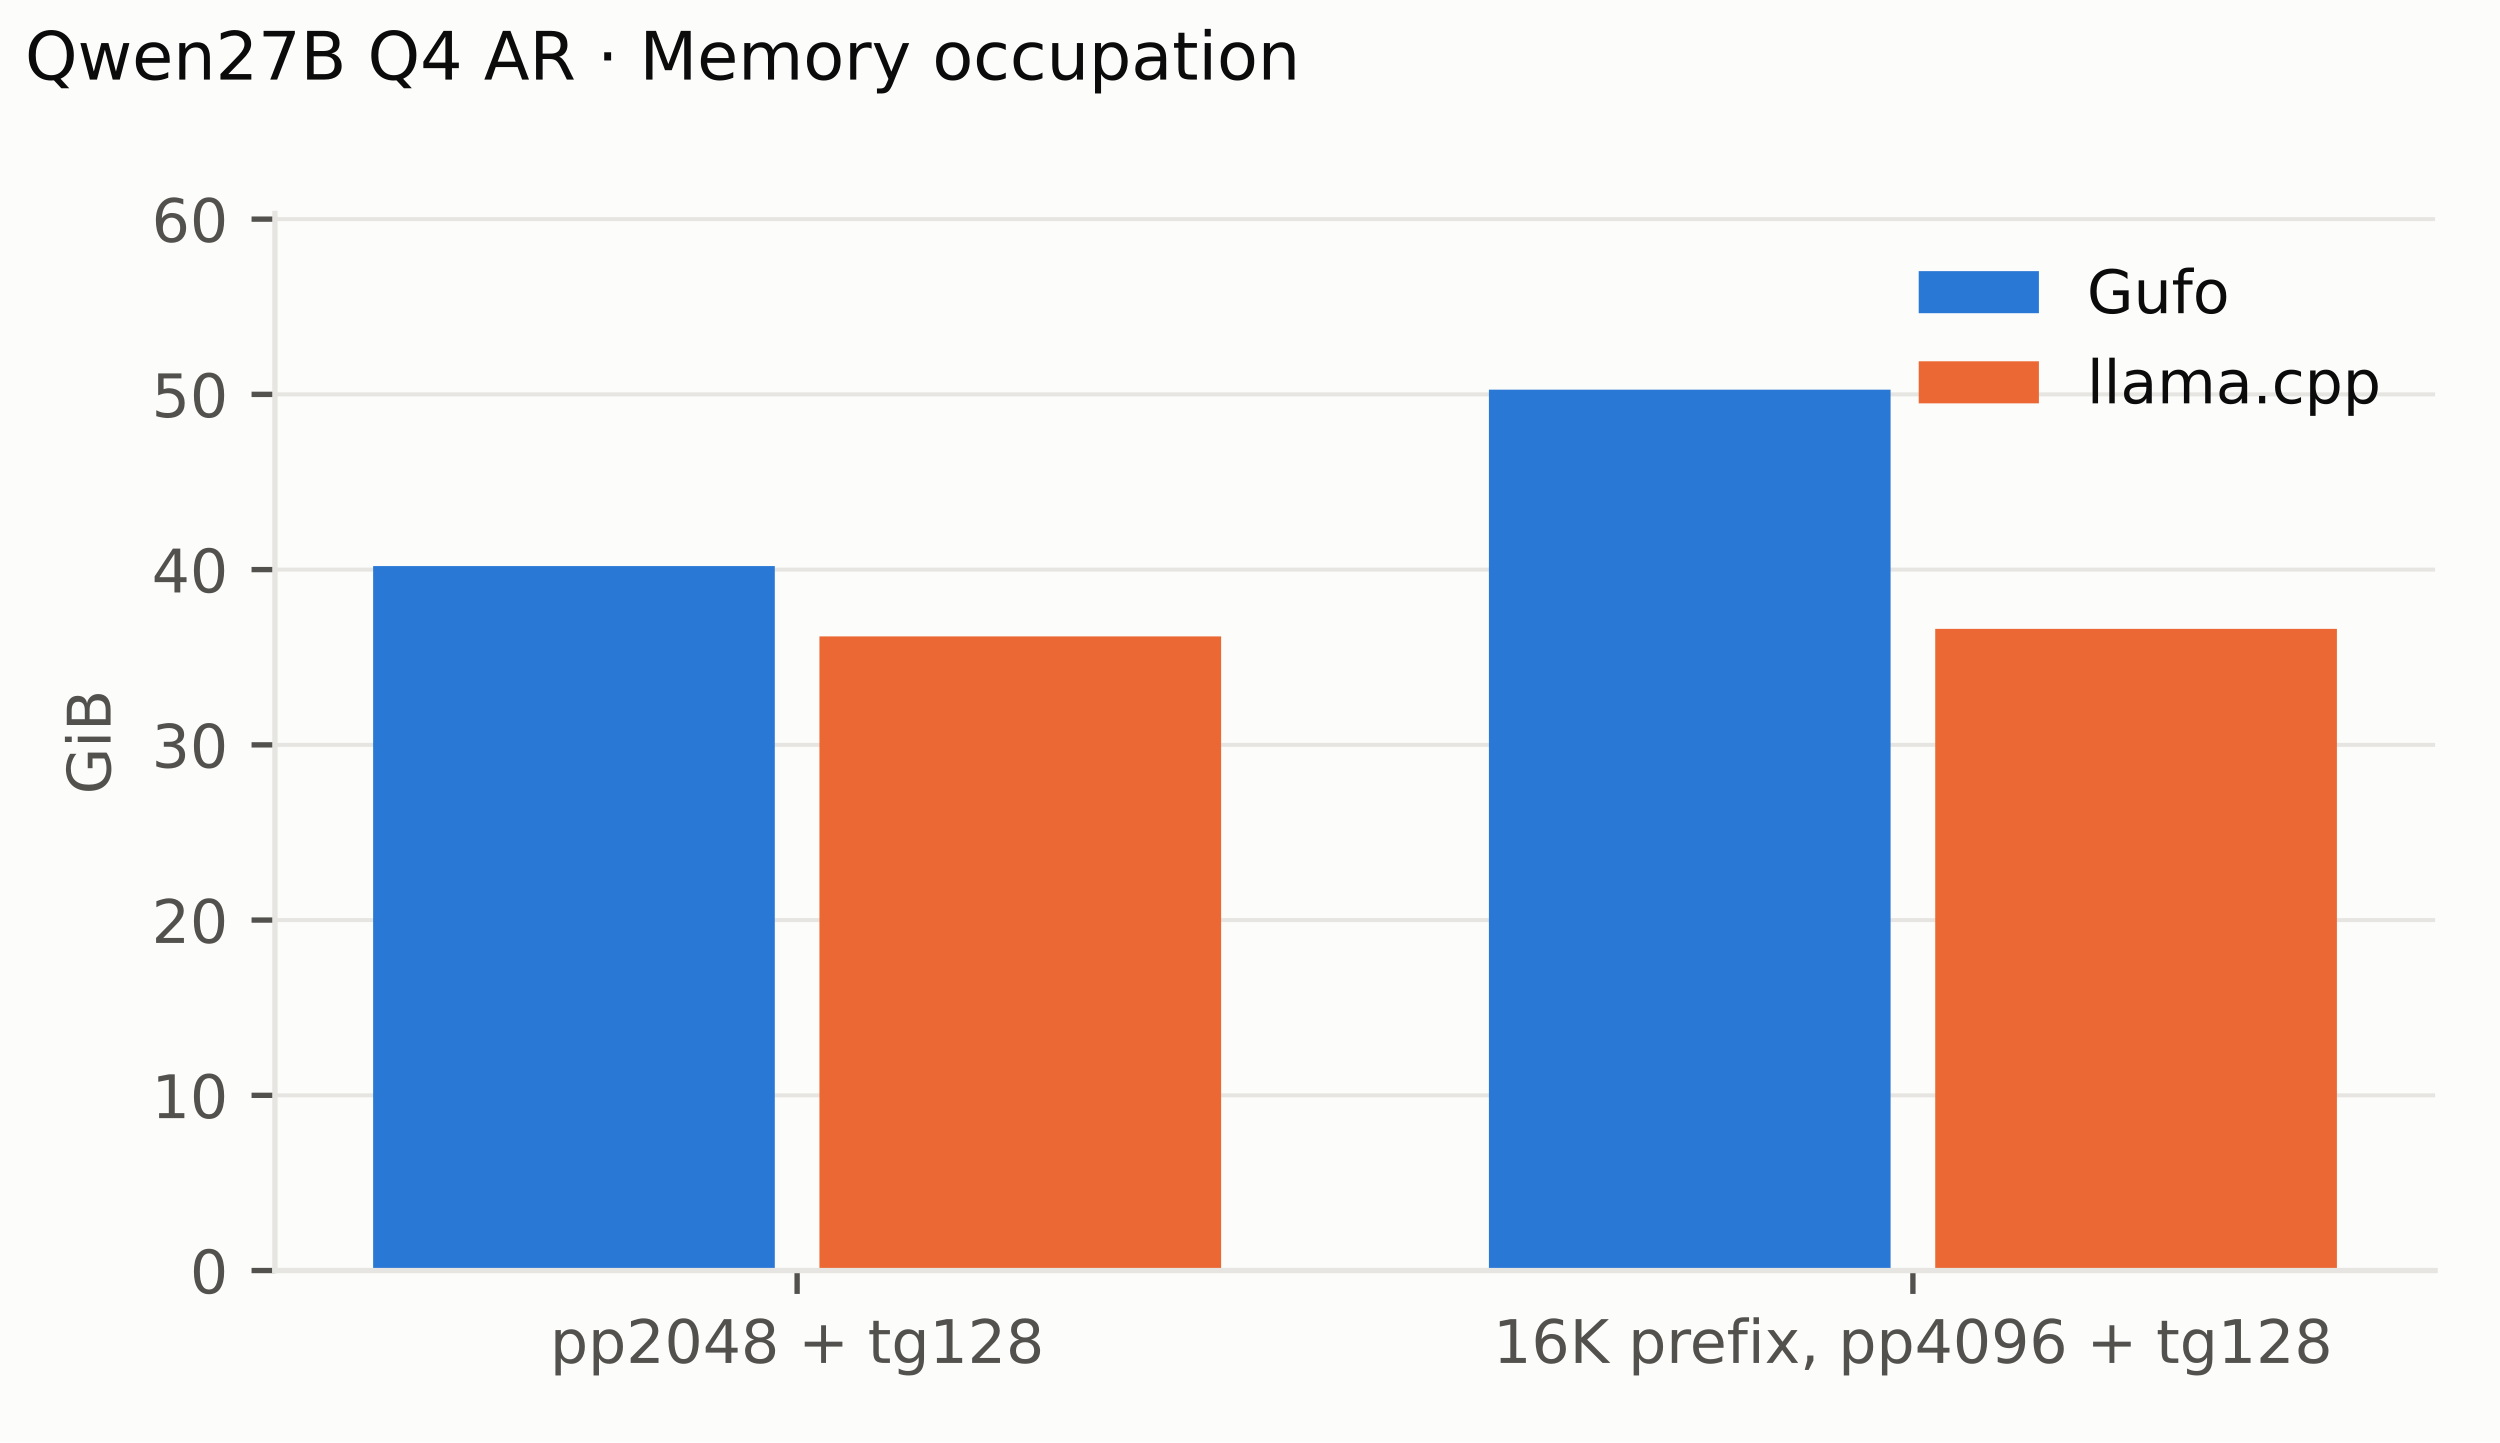
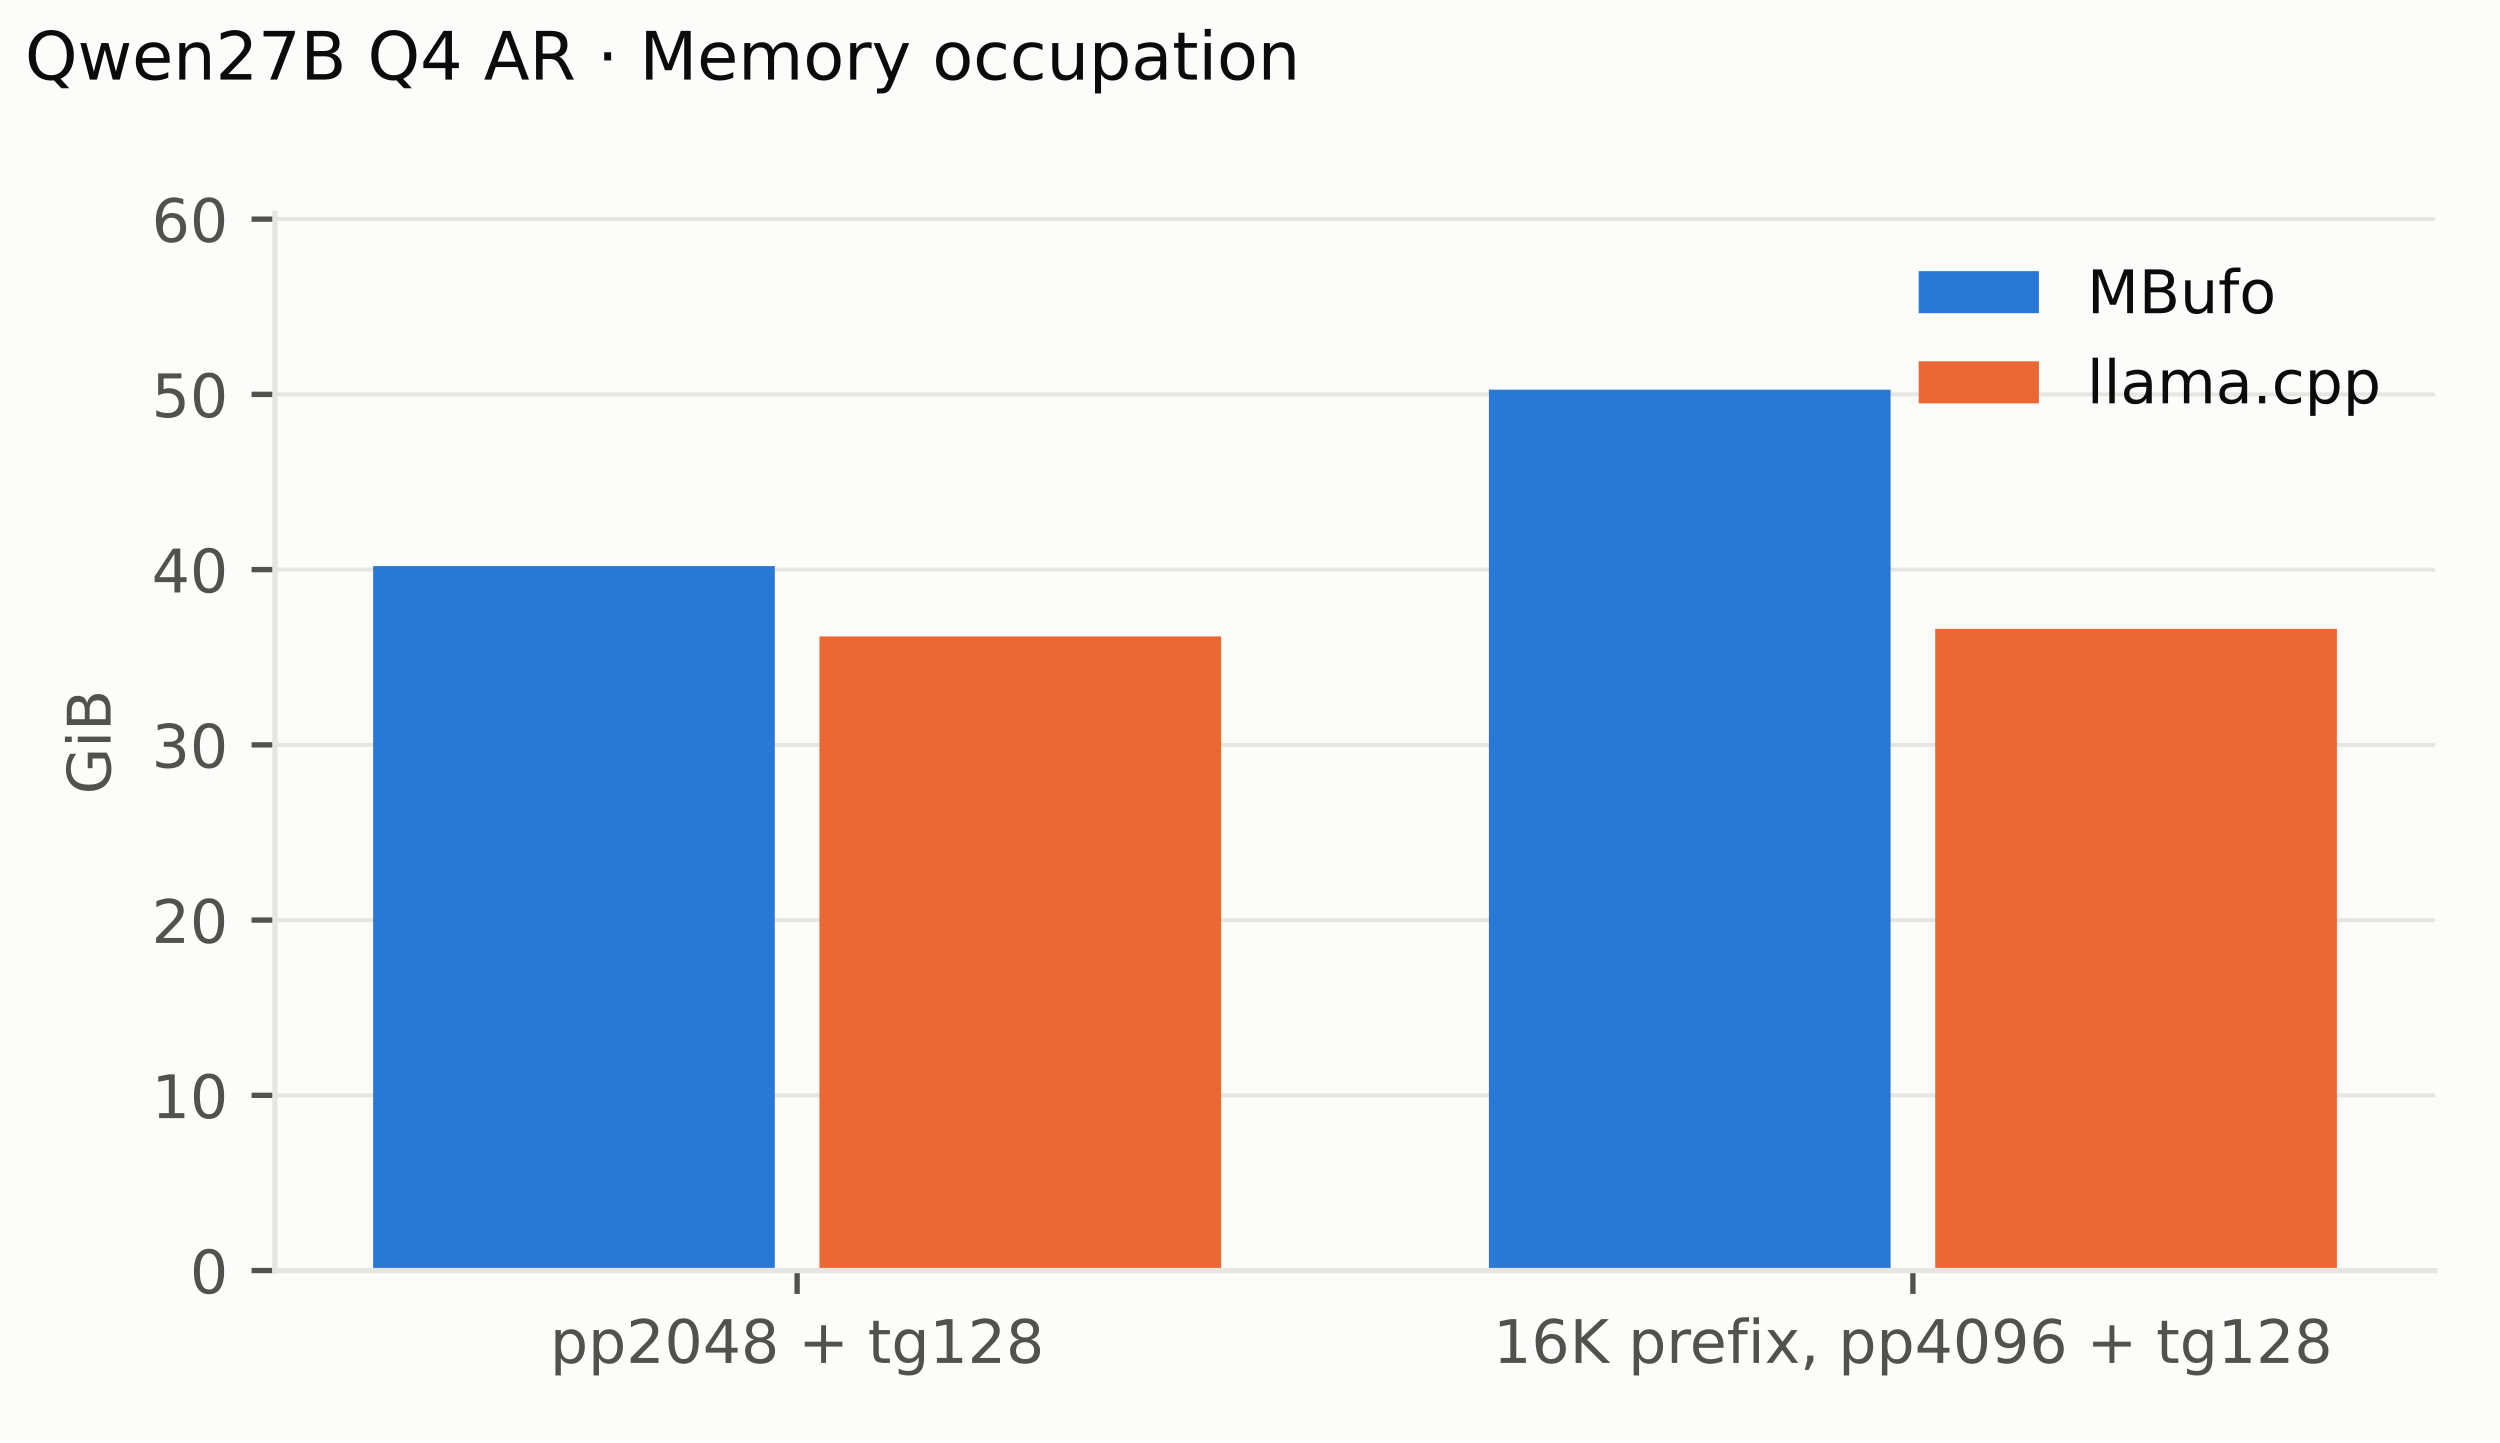
<svg xmlns="http://www.w3.org/2000/svg" xmlns:xlink="http://www.w3.org/1999/xlink" width="374.4pt" height="216pt" viewBox="0 0 374.4 216" version="1.1">
  <defs>
    <style type="text/css">*{stroke-linejoin: round; stroke-linecap: butt}</style>
  </defs>
  <g id="figure_1">
    <g id="patch_1">
      <path d="M 0 216 L 374.4 216 L 374.4 0 L 0 0 z " style="fill: #fcfcfb" />
    </g>
    <g id="axes_1">
      <g id="patch_2">
        <path d="M 41.173 190.279 L 364.68 190.279 L 364.68 31.966 L 41.173 31.966 z " style="fill: #fcfcfb" />
      </g>
      <g id="matplotlib.axis_1">
        <g id="xtick_1">
          <g id="line2d_1">
            <defs>
              <path id="m1ebf051f68" d="M 0 0 L 0 3.5 " style="stroke: #52514e; stroke-width: 0.8" />
            </defs>
            <g>
              <use xlink:href="#m1ebf051f68" x="119.376" y="190.279" style="fill: #52514e; stroke: #52514e; stroke-width: 0.8" />
            </g>
          </g>
          <g id="text_1">
            <text style="font-size: 9px; font-family: 'DejaVu Sans', 'Bitstream Vera Sans', 'Computer Modern Sans Serif', 'Lucida Grande', 'Verdana', 'Geneva', 'Lucid', 'Arial', 'Helvetica', 'Avant Garde', sans-serif; text-anchor: middle; fill: #52514e" x="119.376" y="204.117" transform="rotate(-0 119.3763 204.1172)">pp2048 + tg128</text>
          </g>
        </g>
        <g id="xtick_2">
          <g id="line2d_2">
            <g>
              <use xlink:href="#m1ebf051f68" x="286.477" y="190.279" style="fill: #52514e; stroke: #52514e; stroke-width: 0.8" />
            </g>
          </g>
          <g id="text_2">
            <text style="font-size: 9px; font-family: 'DejaVu Sans', 'Bitstream Vera Sans', 'Computer Modern Sans Serif', 'Lucida Grande', 'Verdana', 'Geneva', 'Lucid', 'Arial', 'Helvetica', 'Avant Garde', sans-serif; text-anchor: middle; fill: #52514e" x="286.477" y="204.118" transform="rotate(-0 286.4769 204.1179)">16K prefix, pp4096 + tg128</text>
          </g>
        </g>
      </g>
      <g id="matplotlib.axis_2">
        <g id="ytick_1">
          <g id="line2d_3">
            <path d="M 41.173 190.279 L 364.68 190.279 " clip-path="url(#pad869ff3bc)" style="fill: none; stroke: #e6e5e1; stroke-width: 0.6; stroke-linecap: square" />
          </g>
          <g id="line2d_4">
            <defs>
              <path id="m680e5b1e24" d="M 0 0 L -3.5 0 " style="stroke: #52514e; stroke-width: 0.8" />
            </defs>
            <g>
              <use xlink:href="#m680e5b1e24" x="41.173" y="190.279" style="fill: #52514e; stroke: #52514e; stroke-width: 0.8" />
            </g>
          </g>
          <g id="text_3">
            <text style="font-size: 9px; font-family: 'DejaVu Sans', 'Bitstream Vera Sans', 'Computer Modern Sans Serif', 'Lucida Grande', 'Verdana', 'Geneva', 'Lucid', 'Arial', 'Helvetica', 'Avant Garde', sans-serif; text-anchor: end; fill: #52514e" x="34.173" y="193.698" transform="rotate(-0 34.1732 193.6982)">0</text>
          </g>
        </g>
        <g id="ytick_2">
          <g id="line2d_5">
            <path d="M 41.173 164.036 L 364.68 164.036 " clip-path="url(#pad869ff3bc)" style="fill: none; stroke: #e6e5e1; stroke-width: 0.6; stroke-linecap: square" />
          </g>
          <g id="line2d_6">
            <g>
              <use xlink:href="#m680e5b1e24" x="41.173" y="164.036" style="fill: #52514e; stroke: #52514e; stroke-width: 0.8" />
            </g>
          </g>
          <g id="text_4">
            <text style="font-size: 9px; font-family: 'DejaVu Sans', 'Bitstream Vera Sans', 'Computer Modern Sans Serif', 'Lucida Grande', 'Verdana', 'Geneva', 'Lucid', 'Arial', 'Helvetica', 'Avant Garde', sans-serif; text-anchor: end; fill: #52514e" x="34.173" y="167.454" transform="rotate(-0 34.1732 167.4545)">10</text>
          </g>
        </g>
        <g id="ytick_3">
          <g id="line2d_7">
            <path d="M 41.173 137.792 L 364.68 137.792 " clip-path="url(#pad869ff3bc)" style="fill: none; stroke: #e6e5e1; stroke-width: 0.6; stroke-linecap: square" />
          </g>
          <g id="line2d_8">
            <g>
              <use xlink:href="#m680e5b1e24" x="41.173" y="137.792" style="fill: #52514e; stroke: #52514e; stroke-width: 0.8" />
            </g>
          </g>
          <g id="text_5">
            <text style="font-size: 9px; font-family: 'DejaVu Sans', 'Bitstream Vera Sans', 'Computer Modern Sans Serif', 'Lucida Grande', 'Verdana', 'Geneva', 'Lucid', 'Arial', 'Helvetica', 'Avant Garde', sans-serif; text-anchor: end; fill: #52514e" x="34.173" y="141.211" transform="rotate(-0 34.1732 141.2107)">20</text>
          </g>
        </g>
        <g id="ytick_4">
          <g id="line2d_9">
            <path d="M 41.173 111.548 L 364.68 111.548 " clip-path="url(#pad869ff3bc)" style="fill: none; stroke: #e6e5e1; stroke-width: 0.6; stroke-linecap: square" />
          </g>
          <g id="line2d_10">
            <g>
              <use xlink:href="#m680e5b1e24" x="41.173" y="111.548" style="fill: #52514e; stroke: #52514e; stroke-width: 0.8" />
            </g>
          </g>
          <g id="text_6">
            <text style="font-size: 9px; font-family: 'DejaVu Sans', 'Bitstream Vera Sans', 'Computer Modern Sans Serif', 'Lucida Grande', 'Verdana', 'Geneva', 'Lucid', 'Arial', 'Helvetica', 'Avant Garde', sans-serif; text-anchor: end; fill: #52514e" x="34.173" y="114.967" transform="rotate(-0 34.1732 114.967)">30</text>
          </g>
        </g>
        <g id="ytick_5">
          <g id="line2d_11">
            <path d="M 41.173 85.304 L 364.68 85.304 " clip-path="url(#pad869ff3bc)" style="fill: none; stroke: #e6e5e1; stroke-width: 0.6; stroke-linecap: square" />
          </g>
          <g id="line2d_12">
            <g>
              <use xlink:href="#m680e5b1e24" x="41.173" y="85.304" style="fill: #52514e; stroke: #52514e; stroke-width: 0.8" />
            </g>
          </g>
          <g id="text_7">
            <text style="font-size: 9px; font-family: 'DejaVu Sans', 'Bitstream Vera Sans', 'Computer Modern Sans Serif', 'Lucida Grande', 'Verdana', 'Geneva', 'Lucid', 'Arial', 'Helvetica', 'Avant Garde', sans-serif; text-anchor: end; fill: #52514e" x="34.173" y="88.723" transform="rotate(-0 34.1732 88.72319)">40</text>
          </g>
        </g>
        <g id="ytick_6">
          <g id="line2d_13">
            <path d="M 41.173 59.06 L 364.68 59.06 " clip-path="url(#pad869ff3bc)" style="fill: none; stroke: #e6e5e1; stroke-width: 0.6; stroke-linecap: square" />
          </g>
          <g id="line2d_14">
            <g>
              <use xlink:href="#m680e5b1e24" x="41.173" y="59.06" style="fill: #52514e; stroke: #52514e; stroke-width: 0.8" />
            </g>
          </g>
          <g id="text_8">
            <text style="font-size: 9px; font-family: 'DejaVu Sans', 'Bitstream Vera Sans', 'Computer Modern Sans Serif', 'Lucida Grande', 'Verdana', 'Geneva', 'Lucid', 'Arial', 'Helvetica', 'Avant Garde', sans-serif; text-anchor: end; fill: #52514e" x="34.173" y="62.479" transform="rotate(-0 34.1732 62.47943)">50</text>
          </g>
        </g>
        <g id="ytick_7">
          <g id="line2d_15">
            <path d="M 41.173 32.817 L 364.68 32.817 " clip-path="url(#pad869ff3bc)" style="fill: none; stroke: #e6e5e1; stroke-width: 0.6; stroke-linecap: square" />
          </g>
          <g id="line2d_16">
            <g>
              <use xlink:href="#m680e5b1e24" x="41.173" y="32.817" style="fill: #52514e; stroke: #52514e; stroke-width: 0.8" />
            </g>
          </g>
          <g id="text_9">
            <text style="font-size: 9px; font-family: 'DejaVu Sans', 'Bitstream Vera Sans', 'Computer Modern Sans Serif', 'Lucida Grande', 'Verdana', 'Geneva', 'Lucid', 'Arial', 'Helvetica', 'Avant Garde', sans-serif; text-anchor: end; fill: #52514e" x="34.173" y="36.236" transform="rotate(-0 34.1732 36.23567)">60</text>
          </g>
        </g>
        <g id="text_10">
          <text style="font-size: 9px; font-family: 'DejaVu Sans', 'Bitstream Vera Sans', 'Computer Modern Sans Serif', 'Lucida Grande', 'Verdana', 'Geneva', 'Lucid', 'Arial', 'Helvetica', 'Avant Garde', sans-serif; text-anchor: middle; fill: #52514e" x="16.559" y="111.123" transform="rotate(-90 16.55859 111.1229)">GiB</text>
        </g>
      </g>
      <g id="patch_3">
        <path d="M 55.878 190.279 L 116.034 190.279 L 116.034 84.779 L 55.878 84.779 z " clip-path="url(#pad869ff3bc)" style="fill: #2a78d6" />
      </g>
      <g id="patch_4">
        <path d="M 222.979 190.279 L 283.135 190.279 L 283.135 58.352 L 222.979 58.352 z " clip-path="url(#pad869ff3bc)" style="fill: #2a78d6" />
      </g>
      <g id="patch_5">
        <path d="M 122.718 190.279 L 182.875 190.279 L 182.875 95.303 L 122.718 95.303 z " clip-path="url(#pad869ff3bc)" style="fill: #eb6834" />
      </g>
      <g id="patch_6">
        <path d="M 289.819 190.279 L 349.975 190.279 L 349.975 94.175 L 289.819 94.175 z " clip-path="url(#pad869ff3bc)" style="fill: #eb6834" />
      </g>
      <g id="patch_7">
        <path d="M 41.173 190.279 L 41.173 31.966 " style="fill: none; stroke: #e6e5e1; stroke-width: 0.8; stroke-linejoin: miter; stroke-linecap: square" />
      </g>
      <g id="patch_8">
        <path d="M 41.173 190.279 L 364.68 190.279 " style="fill: none; stroke: #e6e5e1; stroke-width: 0.8; stroke-linejoin: miter; stroke-linecap: square" />
      </g>
      <g id="legend_1">
        <g id="patch_9">
          <path d="M 287.346 46.905 L 305.346 46.905 L 305.346 40.605 L 287.346 40.605 z " style="fill: #2a78d6" />
        </g>
        <g id="text_11">
-           <text style="font-size: 9px; font-family: 'DejaVu Sans', 'Bitstream Vera Sans', 'Computer Modern Sans Serif', 'Lucida Grande', 'Verdana', 'Geneva', 'Lucid', 'Arial', 'Helvetica', 'Avant Garde', sans-serif; text-anchor: start; fill: #0b0b0b" x="312.546" y="46.905" transform="rotate(-0 312.5461 46.90502)">Gufo</text>
+           <text style="font-size: 9px; font-family: 'DejaVu Sans', 'Bitstream Vera Sans', 'Computer Modern Sans Serif', 'Lucida Grande', 'Verdana', 'Geneva', 'Lucid', 'Arial', 'Helvetica', 'Avant Garde', sans-serif; text-anchor: start; fill: #0b0b0b" x="312.546" y="46.905" transform="rotate(-0 312.5461 46.90502)">MBufo</text>
        </g>
        <g id="patch_10">
          <path d="M 287.346 60.406 L 305.346 60.406 L 305.346 54.106 L 287.346 54.106 z " style="fill: #eb6834" />
        </g>
        <g id="text_12">
          <text style="font-size: 9px; font-family: 'DejaVu Sans', 'Bitstream Vera Sans', 'Computer Modern Sans Serif', 'Lucida Grande', 'Verdana', 'Geneva', 'Lucid', 'Arial', 'Helvetica', 'Avant Garde', sans-serif; text-anchor: start; fill: #0b0b0b" x="312.546" y="60.406" transform="rotate(-0 312.5461 60.40572)">llama.cpp</text>
        </g>
      </g>
    </g>
    <g id="text_13">
      <text style="font-size: 10px; font-family: 'DejaVu Sans', 'Bitstream Vera Sans', 'Computer Modern Sans Serif', 'Lucida Grande', 'Verdana', 'Geneva', 'Lucid', 'Arial', 'Helvetica', 'Avant Garde', sans-serif; text-anchor: start; fill: #0b0b0b" x="3.744" y="11.918" transform="rotate(-0 3.744 11.91844)">Qwen27B Q4 AR · Memory occupation</text>
    </g>
  </g>
  <defs>
    <clipPath id="pad869ff3bc">
      <rect x="41.173" y="31.966" width="323.507" height="158.313" />
    </clipPath>
  </defs>
</svg>
